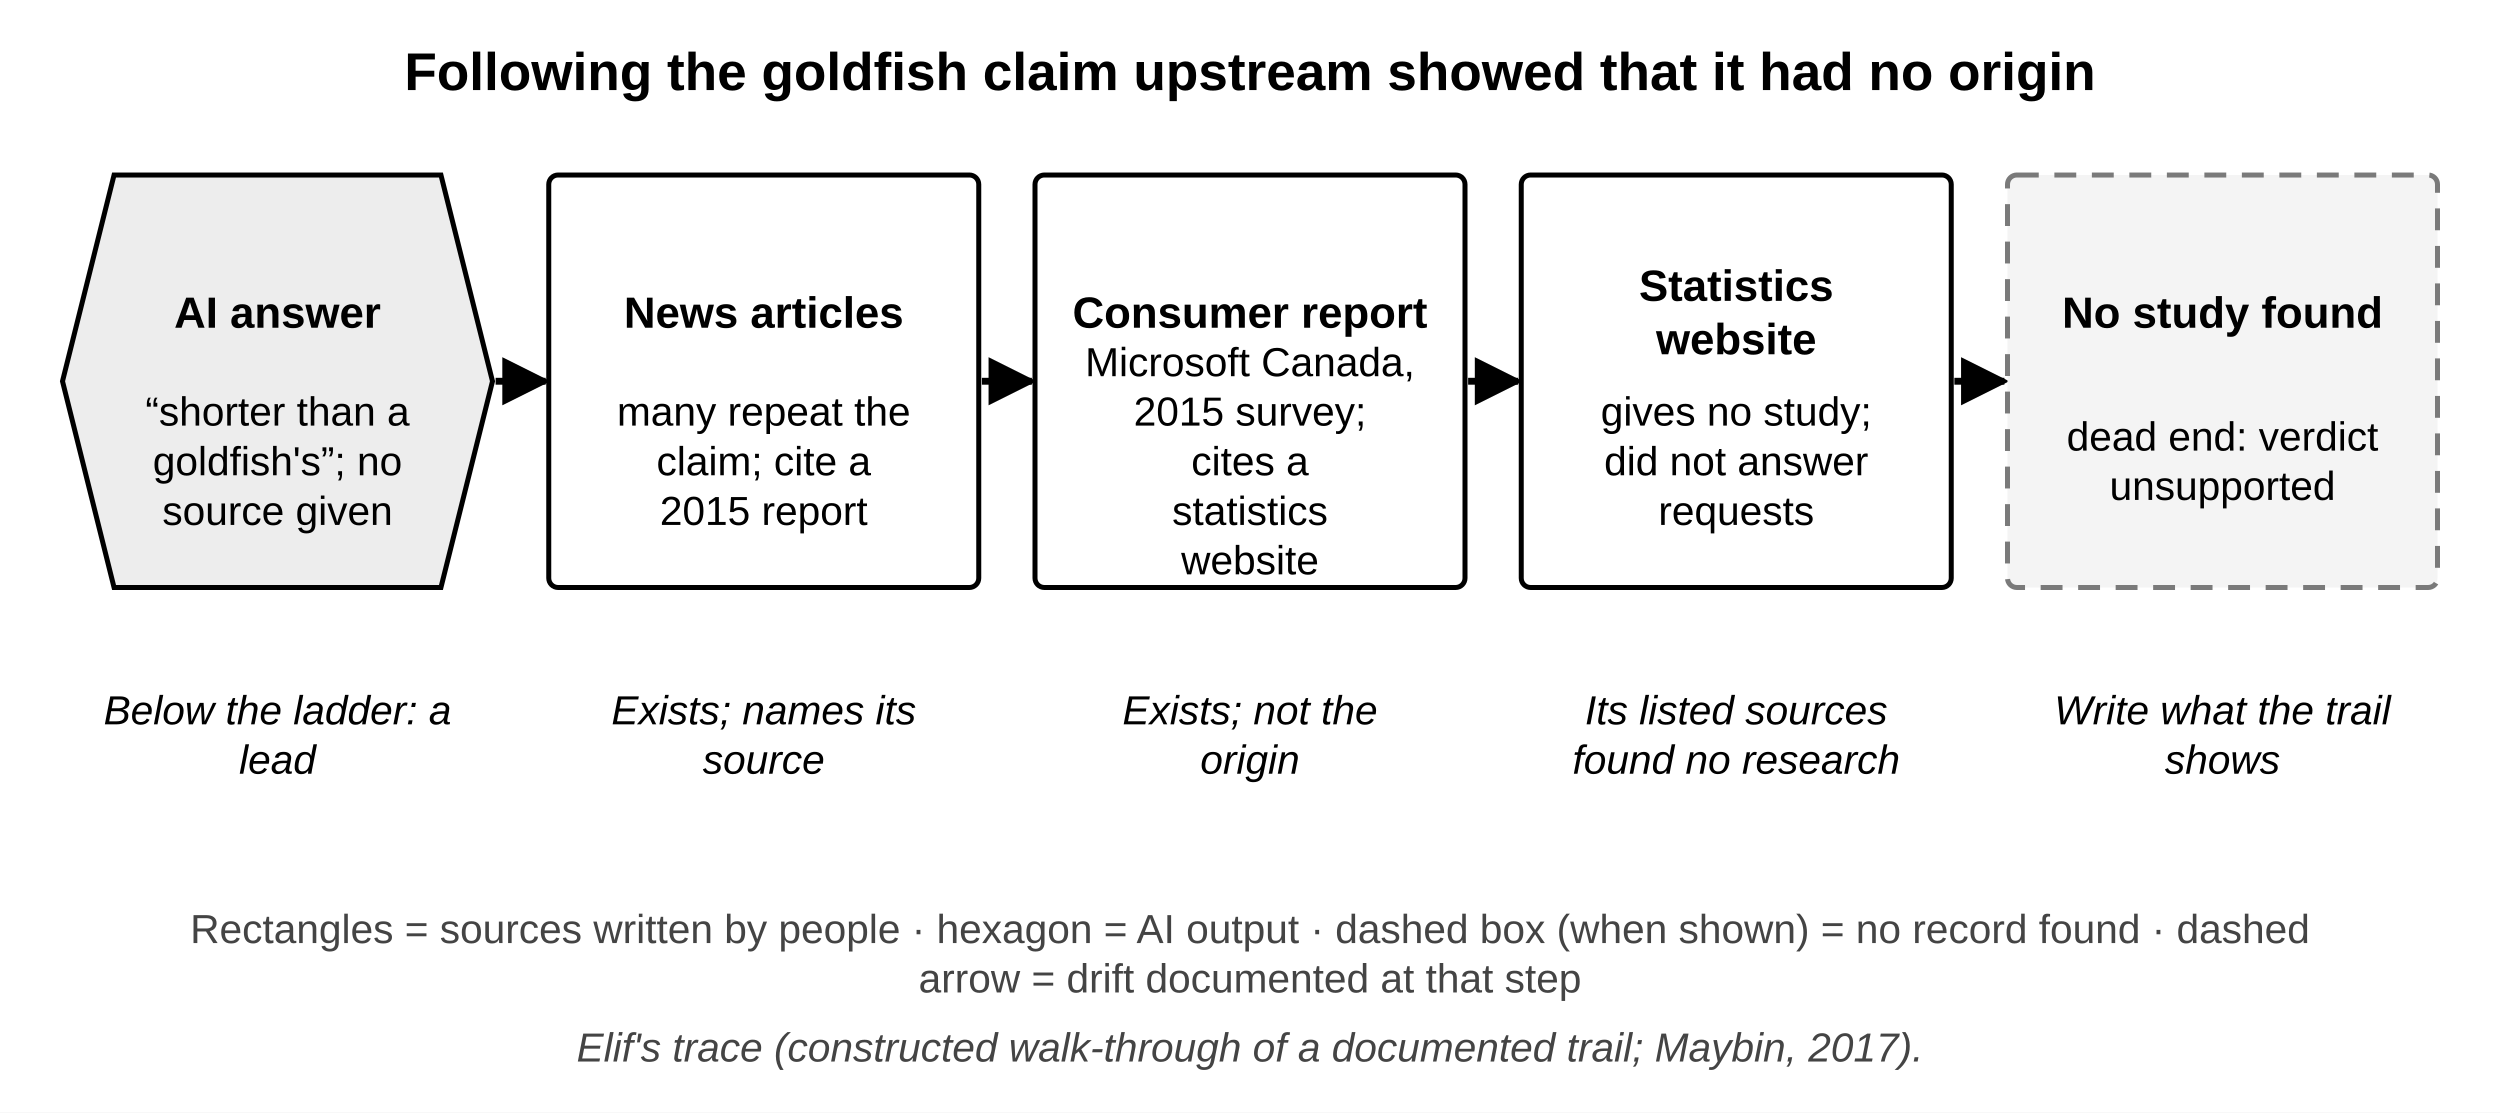
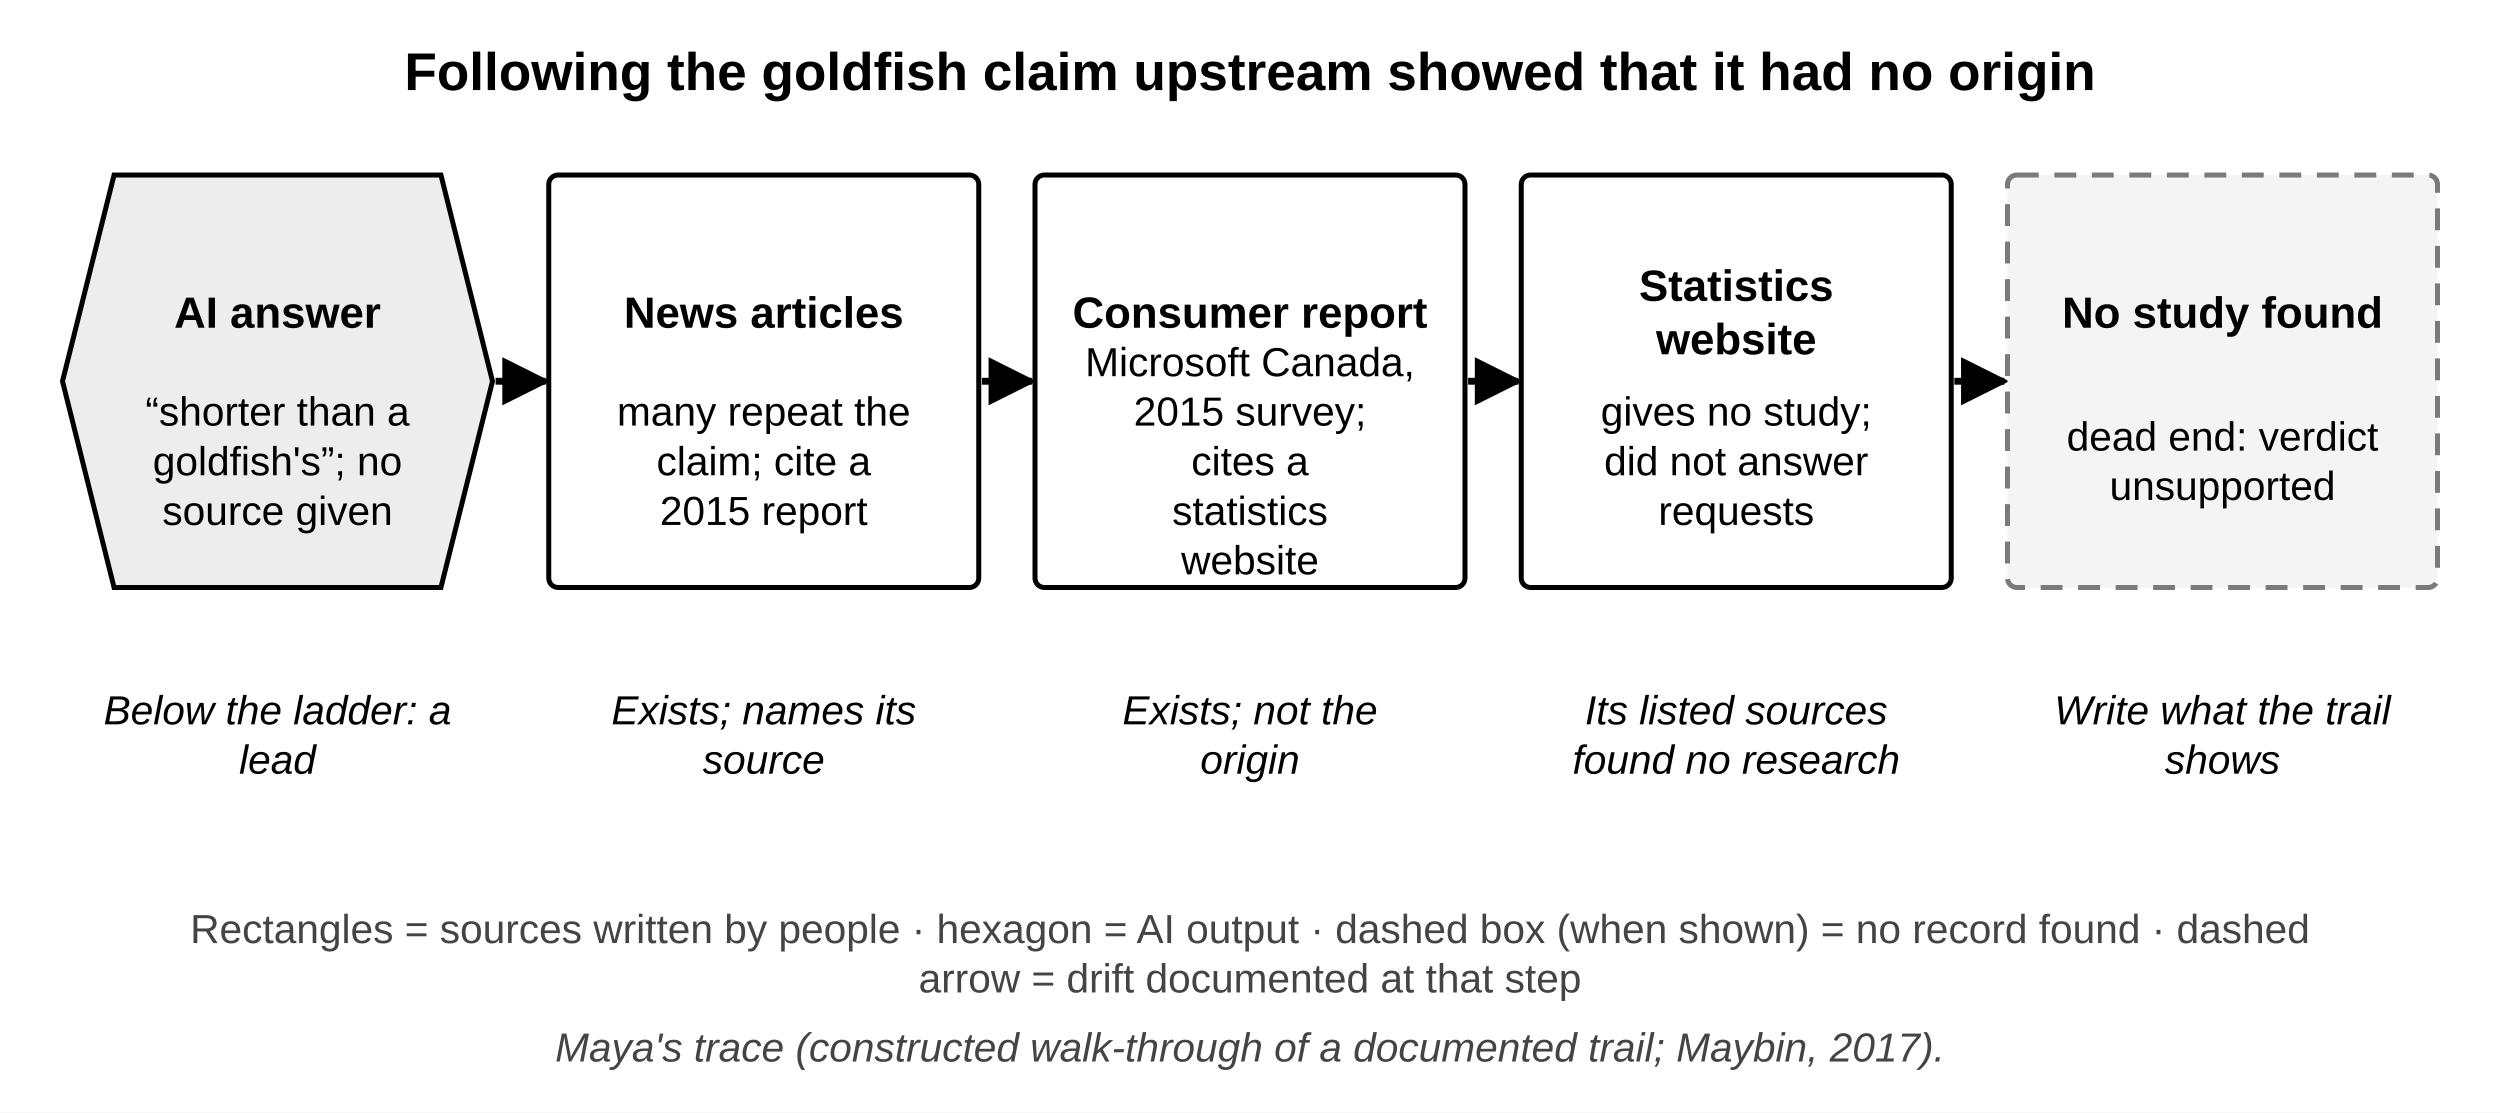
<svg xmlns="http://www.w3.org/2000/svg" viewBox="0 0 800 356" width="800" height="356" role="img" font-family="'Source Sans 3', 'Source Sans Pro', 'Helvetica Neue', Arial, sans-serif">
  <defs>
    <marker id="arrow-gray" viewBox="0 0 10 10" refX="9" refY="5" markerWidth="7" markerHeight="7" orient="auto-start-reverse">
      <path d="M0,0 L10,5 L0,10 z" fill="#000000" />
    </marker>
    <pattern id="hatch" patternUnits="userSpaceOnUse" width="8" height="8" patternTransform="rotate(45)">
      <rect width="8" height="8" fill="#FFFFFF" />
      <line x1="0" y1="0" x2="0" y2="8" stroke="#9A9A9A" stroke-width="1.3" />
    </pattern>
    <pattern id="dots" patternUnits="userSpaceOnUse" width="7" height="7">
      <rect width="7" height="7" fill="#FFFFFF" />
      <circle cx="3.5" cy="3.5" r="1.2" fill="#000" />
    </pattern>
  </defs>
  <rect width="800" height="356" fill="#FFFFFF" />
  <text x="400.0" y="24.0" font-size="17" font-weight="700" text-anchor="middle" dominant-baseline="middle" fill="#000000" style="">Following the goldfish claim upstream showed that it had no origin</text>
  <polygon points="36.5,56.0 141.1,56.0 157.6,122.0 141.1,188.0 36.5,188.0 20.0,122.0" fill="#EDEDED" stroke="#000000" stroke-width="1.6" />
  <text x="88.8" y="100.9" font-size="14" font-weight="600" text-anchor="middle" dominant-baseline="middle" fill="#000000" style="">AI answer</text>
  <text x="88.8" y="132.5" font-size="13" font-weight="normal" text-anchor="middle" dominant-baseline="middle" fill="#000000" style="">“shorter than a</text>
  <text x="88.8" y="148.4" font-size="13" font-weight="normal" text-anchor="middle" dominant-baseline="middle" fill="#000000" style="">goldfish's”; no</text>
  <text x="88.8" y="164.3" font-size="13" font-weight="normal" text-anchor="middle" dominant-baseline="middle" fill="#000000" style="">source given</text>
  <path d="M158.6,122.0 L174.6,122.0" fill="none" stroke="#000000" stroke-width="2.2" marker-end="url(#arrow-gray)" />
  <text x="88.8" y="228.1" font-size="13" font-weight="normal" text-anchor="middle" dominant-baseline="middle" fill="#000000" style="font-style:italic;">Below the ladder: a</text>
  <text x="88.8" y="243.9" font-size="13" font-weight="normal" text-anchor="middle" dominant-baseline="middle" fill="#000000" style="font-style:italic;">lead</text>
  <rect x="175.6" y="56" width="137.6" height="132" rx="3" fill="#FFFFFF" stroke="#000000" stroke-width="1.6" />
  <text x="244.4" y="100.9" font-size="14" font-weight="600" text-anchor="middle" dominant-baseline="middle" fill="#000000" style="">News articles</text>
  <text x="244.4" y="132.5" font-size="13" font-weight="normal" text-anchor="middle" dominant-baseline="middle" fill="#000000" style="">many repeat the</text>
  <text x="244.4" y="148.4" font-size="13" font-weight="normal" text-anchor="middle" dominant-baseline="middle" fill="#000000" style="">claim; cite a</text>
  <text x="244.4" y="164.3" font-size="13" font-weight="normal" text-anchor="middle" dominant-baseline="middle" fill="#000000" style="">2015 report</text>
  <path d="M314.2,122.0 L330.2,122.0" fill="none" stroke="#000000" stroke-width="2.2" marker-end="url(#arrow-gray)" />
  <text x="244.4" y="228.1" font-size="13" font-weight="normal" text-anchor="middle" dominant-baseline="middle" fill="#000000" style="font-style:italic;">Exists; names its</text>
  <text x="244.4" y="243.9" font-size="13" font-weight="normal" text-anchor="middle" dominant-baseline="middle" fill="#000000" style="font-style:italic;">source</text>
  <rect x="331.2" y="56" width="137.6" height="132" rx="3" fill="#FFFFFF" stroke="#000000" stroke-width="1.6" />
  <text x="400.0" y="100.9" font-size="14" font-weight="600" text-anchor="middle" dominant-baseline="middle" fill="#000000" style="">Consumer report</text>
  <text x="400.0" y="116.7" font-size="13" font-weight="normal" text-anchor="middle" dominant-baseline="middle" fill="#000000" style="">Microsoft Canada,</text>
  <text x="400.0" y="132.5" font-size="13" font-weight="normal" text-anchor="middle" dominant-baseline="middle" fill="#000000" style="">2015 survey;</text>
  <text x="400.0" y="148.4" font-size="13" font-weight="normal" text-anchor="middle" dominant-baseline="middle" fill="#000000" style="">cites a</text>
  <text x="400.0" y="164.3" font-size="13" font-weight="normal" text-anchor="middle" dominant-baseline="middle" fill="#000000" style="">statistics</text>
  <text x="400.0" y="180.1" font-size="13" font-weight="normal" text-anchor="middle" dominant-baseline="middle" fill="#000000" style="">website</text>
  <path d="M469.8,122.0 L485.8,122.0" fill="none" stroke="#000000" stroke-width="2.2" marker-end="url(#arrow-gray)" />
  <text x="400.0" y="228.1" font-size="13" font-weight="normal" text-anchor="middle" dominant-baseline="middle" fill="#000000" style="font-style:italic;">Exists; not the</text>
  <text x="400.0" y="243.9" font-size="13" font-weight="normal" text-anchor="middle" dominant-baseline="middle" fill="#000000" style="font-style:italic;">origin</text>
  <rect x="486.8" y="56" width="137.6" height="132" rx="3" fill="#FFFFFF" stroke="#000000" stroke-width="1.6" />
  <text x="555.6" y="92.3" font-size="14" font-weight="600" text-anchor="middle" dominant-baseline="middle" fill="#000000" style="">Statistics</text>
  <text x="555.6" y="109.4" font-size="14" font-weight="600" text-anchor="middle" dominant-baseline="middle" fill="#000000" style="">website</text>
  <text x="555.6" y="132.5" font-size="13" font-weight="normal" text-anchor="middle" dominant-baseline="middle" fill="#000000" style="">gives no study;</text>
  <text x="555.6" y="148.4" font-size="13" font-weight="normal" text-anchor="middle" dominant-baseline="middle" fill="#000000" style="">did not answer</text>
  <text x="555.6" y="164.3" font-size="13" font-weight="normal" text-anchor="middle" dominant-baseline="middle" fill="#000000" style="">requests</text>
  <path d="M625.4,122.0 L641.4,122.0" fill="none" stroke="#000000" stroke-width="2.2" marker-end="url(#arrow-gray)" />
  <text x="555.6" y="228.1" font-size="13" font-weight="normal" text-anchor="middle" dominant-baseline="middle" fill="#000000" style="font-style:italic;">Its listed sources</text>
  <text x="555.6" y="243.9" font-size="13" font-weight="normal" text-anchor="middle" dominant-baseline="middle" fill="#000000" style="font-style:italic;">found no research</text>
  <rect x="642.4" y="56" width="137.6" height="132" rx="3" fill="#F4F4F4" stroke="#7A7A7A" stroke-width="1.6" stroke-dasharray="7 5" />
  <text x="711.2" y="100.9" font-size="14" font-weight="600" text-anchor="middle" dominant-baseline="middle" fill="#000000" style="">No study found</text>
  <text x="711.2" y="140.5" font-size="13" font-weight="normal" text-anchor="middle" dominant-baseline="middle" fill="#000000" style="">dead end: verdict</text>
  <text x="711.2" y="156.3" font-size="13" font-weight="normal" text-anchor="middle" dominant-baseline="middle" fill="#000000" style="">unsupported</text>
  <text x="711.2" y="228.1" font-size="13" font-weight="normal" text-anchor="middle" dominant-baseline="middle" fill="#000000" style="font-style:italic;">Write what the trail</text>
  <text x="711.2" y="243.9" font-size="13" font-weight="normal" text-anchor="middle" dominant-baseline="middle" fill="#000000" style="font-style:italic;">shows</text>
  <text x="400.0" y="298.1" font-size="13" font-weight="normal" text-anchor="middle" dominant-baseline="middle" fill="#444444" style="">Rectangles = sources written by people · hexagon = AI output · dashed box (when shown) = no record found · dashed</text>
  <text x="400.0" y="313.9" font-size="13" font-weight="normal" text-anchor="middle" dominant-baseline="middle" fill="#444444" style="">arrow = drift documented at that step</text>
-   <text x="400.0" y="336.0" font-size="13" font-weight="normal" text-anchor="middle" dominant-baseline="middle" fill="#444444" style="font-style:italic;">Elif's trace (constructed walk-through of a documented trail; Maybin, 2017).</text>
+   <text x="400.0" y="336.0" font-size="13" font-weight="normal" text-anchor="middle" dominant-baseline="middle" fill="#444444" style="font-style:italic;">Maya's trace (constructed walk-through of a documented trail; Maybin, 2017).</text>
</svg>
